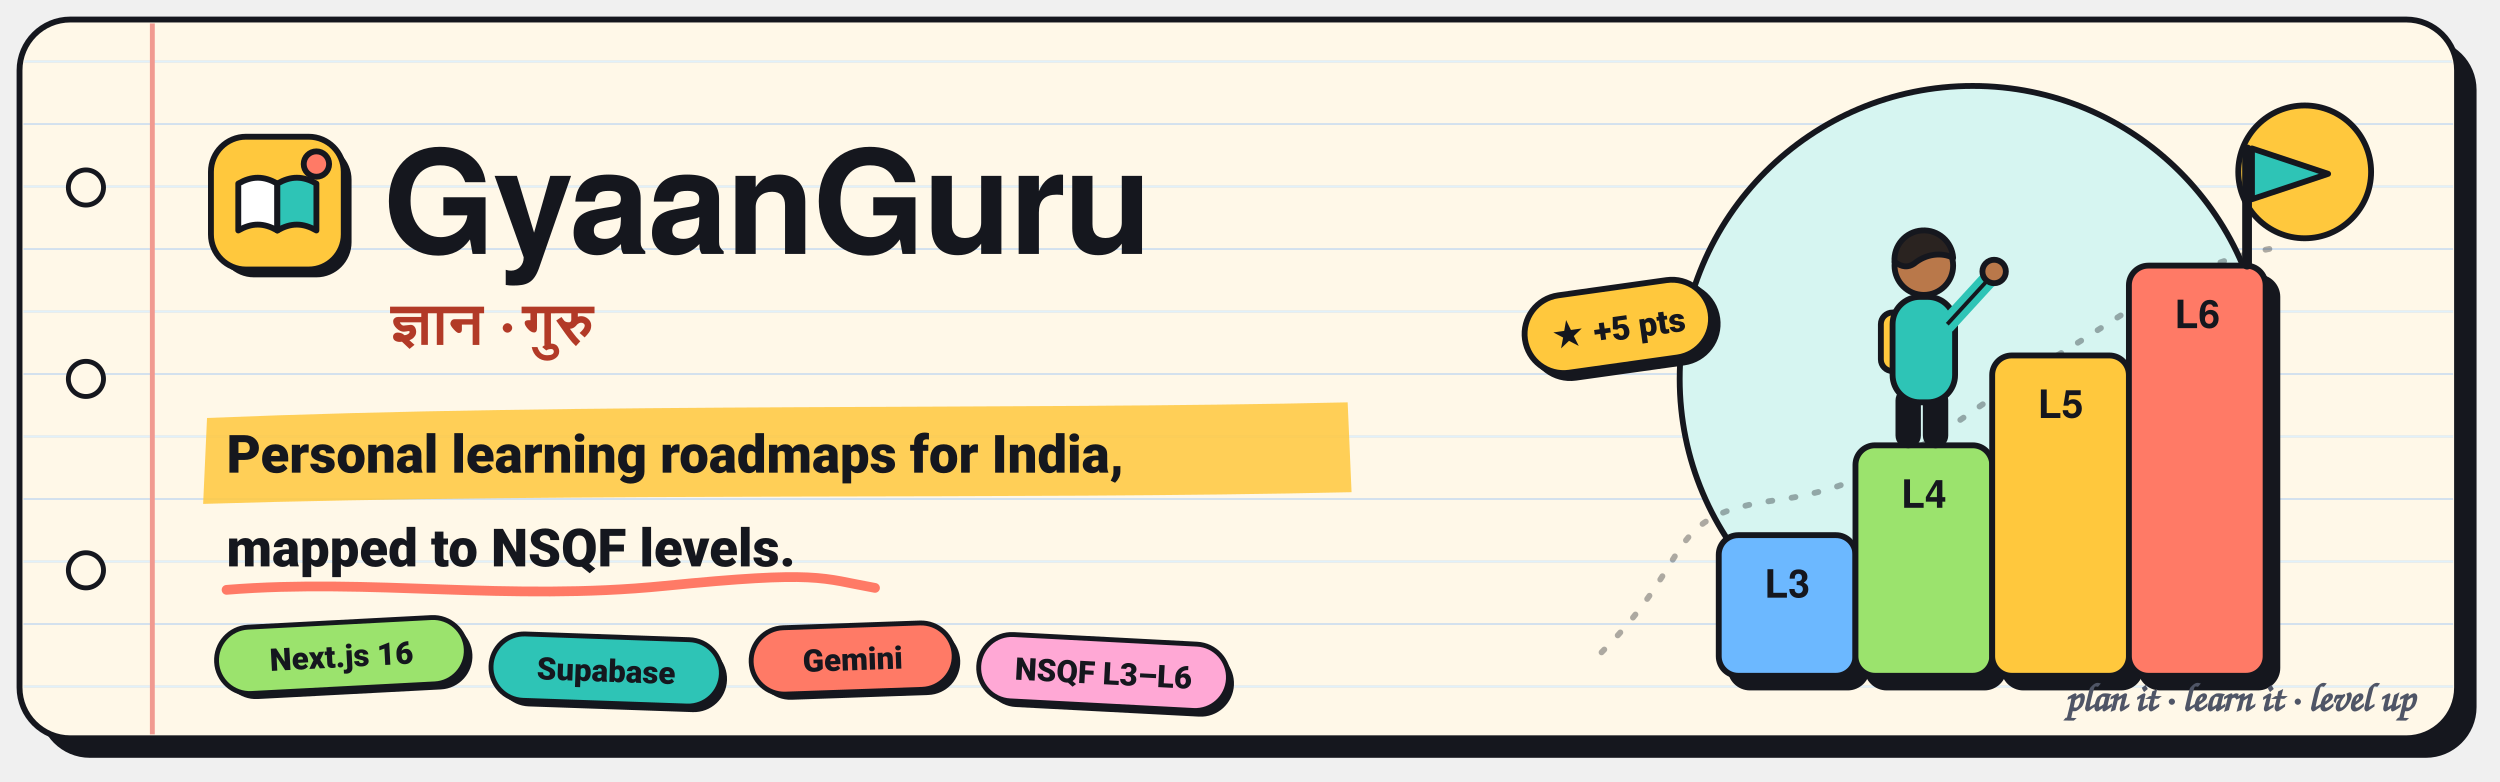
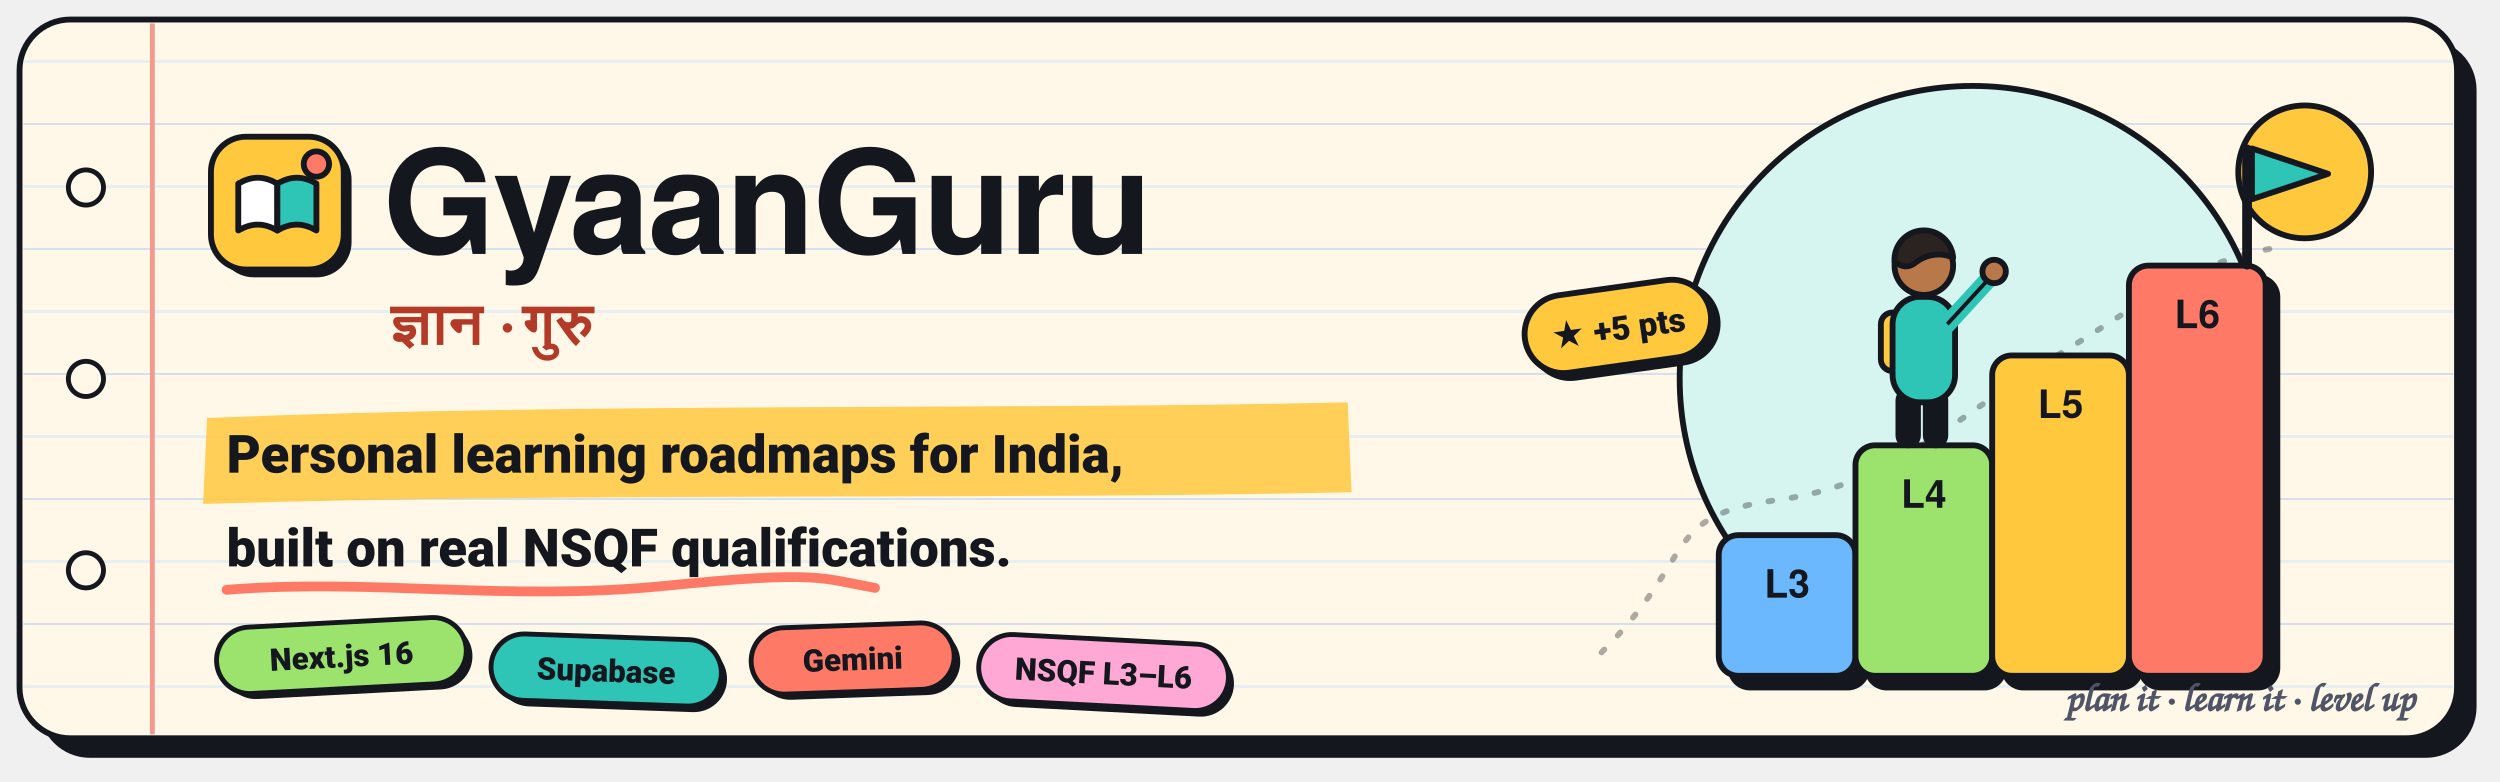
<svg xmlns="http://www.w3.org/2000/svg" viewBox="0 0 1280 400" role="img" aria-labelledby="t d">
  <defs>
    <pattern id="rules" width="32" height="32" patternUnits="userSpaceOnUse">
      <line x1="0" y1="31.5" x2="32" y2="31.5" stroke="#c8dbf0" stroke-width="1" />
    </pattern>
    <style>
      .display { font-family: "Arial Black", "Archivo Black", Impact, "Helvetica Neue", sans-serif; font-weight: 900; }
      .body { font-family: system-ui, -apple-system, "Segoe UI", Roboto, Helvetica, Arial, sans-serif; }
      .hand { font-family: "Kalam", "Segoe Print", "Bradley Hand", "Nirmala UI", "Kohinoor Devanagari", "Mangal", cursive; font-weight: 700; }
    </style>
  </defs>
  <rect x="20" y="20" width="1248" height="368" rx="26" fill="#15171e" />
  <rect x="10" y="10" width="1248" height="368" rx="26" fill="#fff8e8" stroke="#15171e" stroke-width="3" />
  <rect x="12" y="12" width="1244" height="364" rx="24" fill="url(#rules)" opacity="0.8" />
  <line x1="78" y1="12" x2="78" y2="376" stroke="#f19a90" stroke-width="2.5" />
  <g fill="#fff8e8" stroke="#15171e" stroke-width="2.5">
    <circle cx="44" cy="96" r="9" />
    <circle cx="44" cy="194" r="9" />
    <circle cx="44" cy="292" r="9" />
  </g>
  <g transform="translate(108 70)">
    <rect x="4" y="4" width="68" height="68" rx="18" fill="#15171e" />
    <rect x="0" y="0" width="68" height="68" rx="18" fill="#ffc83d" stroke="#15171e" stroke-width="3" />
    <path d="M14 48c7-4 13-4 20 0V24c-7-4-13-4-20 0z" fill="#fff" stroke="#15171e" stroke-width="3" stroke-linejoin="round" />
    <path d="M34 48c7-4 13-4 20 0V24c-7-4-13-4-20 0z" fill="#2ec4b6" stroke="#15171e" stroke-width="3" stroke-linejoin="round" />
    <circle cx="54" cy="14" r="6.5" fill="#ff7a66" stroke="#15171e" stroke-width="3" />
  </g>
  <text x="196" y="130" class="display" font-size="74" fill="#15171e" letter-spacing="-1">GyaanGuru</text>
  <text x="200" y="176" class="hand" font-size="30" fill="#b23a27">ज्ञान · गुरु</text>
  <path d="M106 214 C 300 206, 520 210, 690 206 L 692 252 C 520 256, 300 252, 104 258 Z" fill="#ffc83d" opacity="0.85" />
  <text x="116" y="242" class="body" font-size="27" font-weight="800" fill="#15171e">Personal learning roadmaps for India,</text>
-   <text x="116" y="290" class="body" font-size="27" font-weight="800" fill="#15171e">mapped to NSQF levels.</text>
+   <text x="116" y="290" class="body" font-size="27" font-weight="800" fill="#15171e">built on real NSQF qualifications.</text>
  <path d="M116 302 C 190 296, 260 308, 340 300 S 420 296, 448 301" fill="none" stroke="#ff7a66" stroke-width="5" stroke-linecap="round" />
  <g class="body" font-size="16" font-weight="800" fill="#15171e">
    <g transform="translate(110 322) rotate(-3)">
      <rect x="3" y="3" width="128" height="34" rx="17" fill="#15171e" />
      <rect width="128" height="34" rx="17" fill="#9be36d" stroke="#15171e" stroke-width="2.5" />
      <text x="64" y="23" text-anchor="middle">Next.js 16</text>
    </g>
    <g transform="translate(252 324) rotate(2)">
      <rect x="3" y="3" width="118" height="34" rx="17" fill="#15171e" />
      <rect width="118" height="34" rx="17" fill="#2ec4b6" stroke="#15171e" stroke-width="2.5" />
      <text x="59" y="23" text-anchor="middle">Supabase</text>
    </g>
    <g transform="translate(384 322) rotate(-2)">
      <rect x="3" y="3" width="104" height="34" rx="17" fill="#15171e" />
      <rect width="104" height="34" rx="17" fill="#ff7a66" stroke="#15171e" stroke-width="2.5" />
      <text x="52" y="23" text-anchor="middle">Gemini</text>
    </g>
    <g transform="translate(502 324) rotate(3)">
      <rect x="3" y="3" width="128" height="34" rx="17" fill="#15171e" />
      <rect width="128" height="34" rx="17" fill="#ffa8d5" stroke="#15171e" stroke-width="2.5" />
      <text x="64" y="23" text-anchor="middle">NSQF L3–L6</text>
    </g>
  </g>
  <g transform="translate(760 34)" stroke="#15171e" stroke-width="3" stroke-linejoin="round">
    <circle cx="250" cy="160" r="150" fill="#d6f5f1" />
    <circle cx="420" cy="54" r="34" fill="#ffc83d" />
    <path d="M60 300 C 110 250, 90 230, 150 222 S 240 180, 290 150 S 360 100, 410 92" fill="none" stroke="#15171e" stroke-opacity="0.35" stroke-width="3" stroke-dasharray="2 10" stroke-linecap="round" />
    <g>
      <rect x="126" y="246" width="70" height="72" rx="10" fill="#15171e" />
      <rect x="120" y="240" width="70" height="72" rx="10" fill="#6cb8ff" />
      <rect x="196" y="200" width="70" height="118" rx="10" fill="#15171e" />
      <rect x="190" y="194" width="70" height="118" rx="10" fill="#9be36d" />
      <rect x="266" y="154" width="70" height="164" rx="10" fill="#15171e" />
      <rect x="260" y="148" width="70" height="164" rx="10" fill="#ffc83d" />
      <rect x="336" y="108" width="70" height="210" rx="10" fill="#15171e" />
      <rect x="330" y="102" width="70" height="210" rx="10" fill="#ff7a66" />
    </g>
    <g class="display" font-size="20" fill="#15171e" stroke="none" text-anchor="middle">
      <text x="155" y="272">L3</text>
      <text x="225" y="226">L4</text>
      <text x="295" y="180">L5</text>
      <text x="365" y="134">L6</text>
    </g>
    <rect x="388" y="40" width="5" height="64" rx="2.5" fill="#15171e" stroke="none" />
    <path d="M393 42 L432 55 L393 68 Z" fill="#2ec4b6" />
    <g>
      <rect x="212" y="166" width="10" height="28" rx="5" fill="#15171e" />
      <rect x="226" y="166" width="10" height="28" rx="5" fill="#15171e" />
      <rect x="203" y="126" width="13" height="30" rx="6" fill="#ffc83d" />
      <rect x="209" y="118" width="32" height="54" rx="14" fill="#2ec4b6" />
      <path d="M237 132 L259 108" stroke-width="9" stroke-linecap="round" stroke="#2ec4b6" />
      <path d="M237 132 L259 108" fill="none" stroke-width="2" />
      <circle cx="261" cy="105" r="6" fill="#b9784a" />
      <circle cx="225" cy="102" r="15" fill="#b9784a" />
      <path d="M210 100 a15 15 0 0 1 30 -2 c-6 -3 -14 -2 -20 3 c-3 2 -6 2 -10 -1z" fill="#2a2320" />
    </g>
    <g transform="translate(18 120) rotate(-8)">
      <rect x="3" y="3" width="96" height="40" rx="20" fill="#15171e" />
      <rect width="96" height="40" rx="20" fill="#ffc83d" />
      <text x="48" y="27" text-anchor="middle" class="body" font-size="17" font-weight="900" fill="#15171e" stroke="none">★ +5 pts</text>
    </g>
  </g>
  <text x="1236" y="364" class="hand" font-size="20" fill="#4f5566" text-anchor="end">plan it · learn it · level up</text>
</svg>
